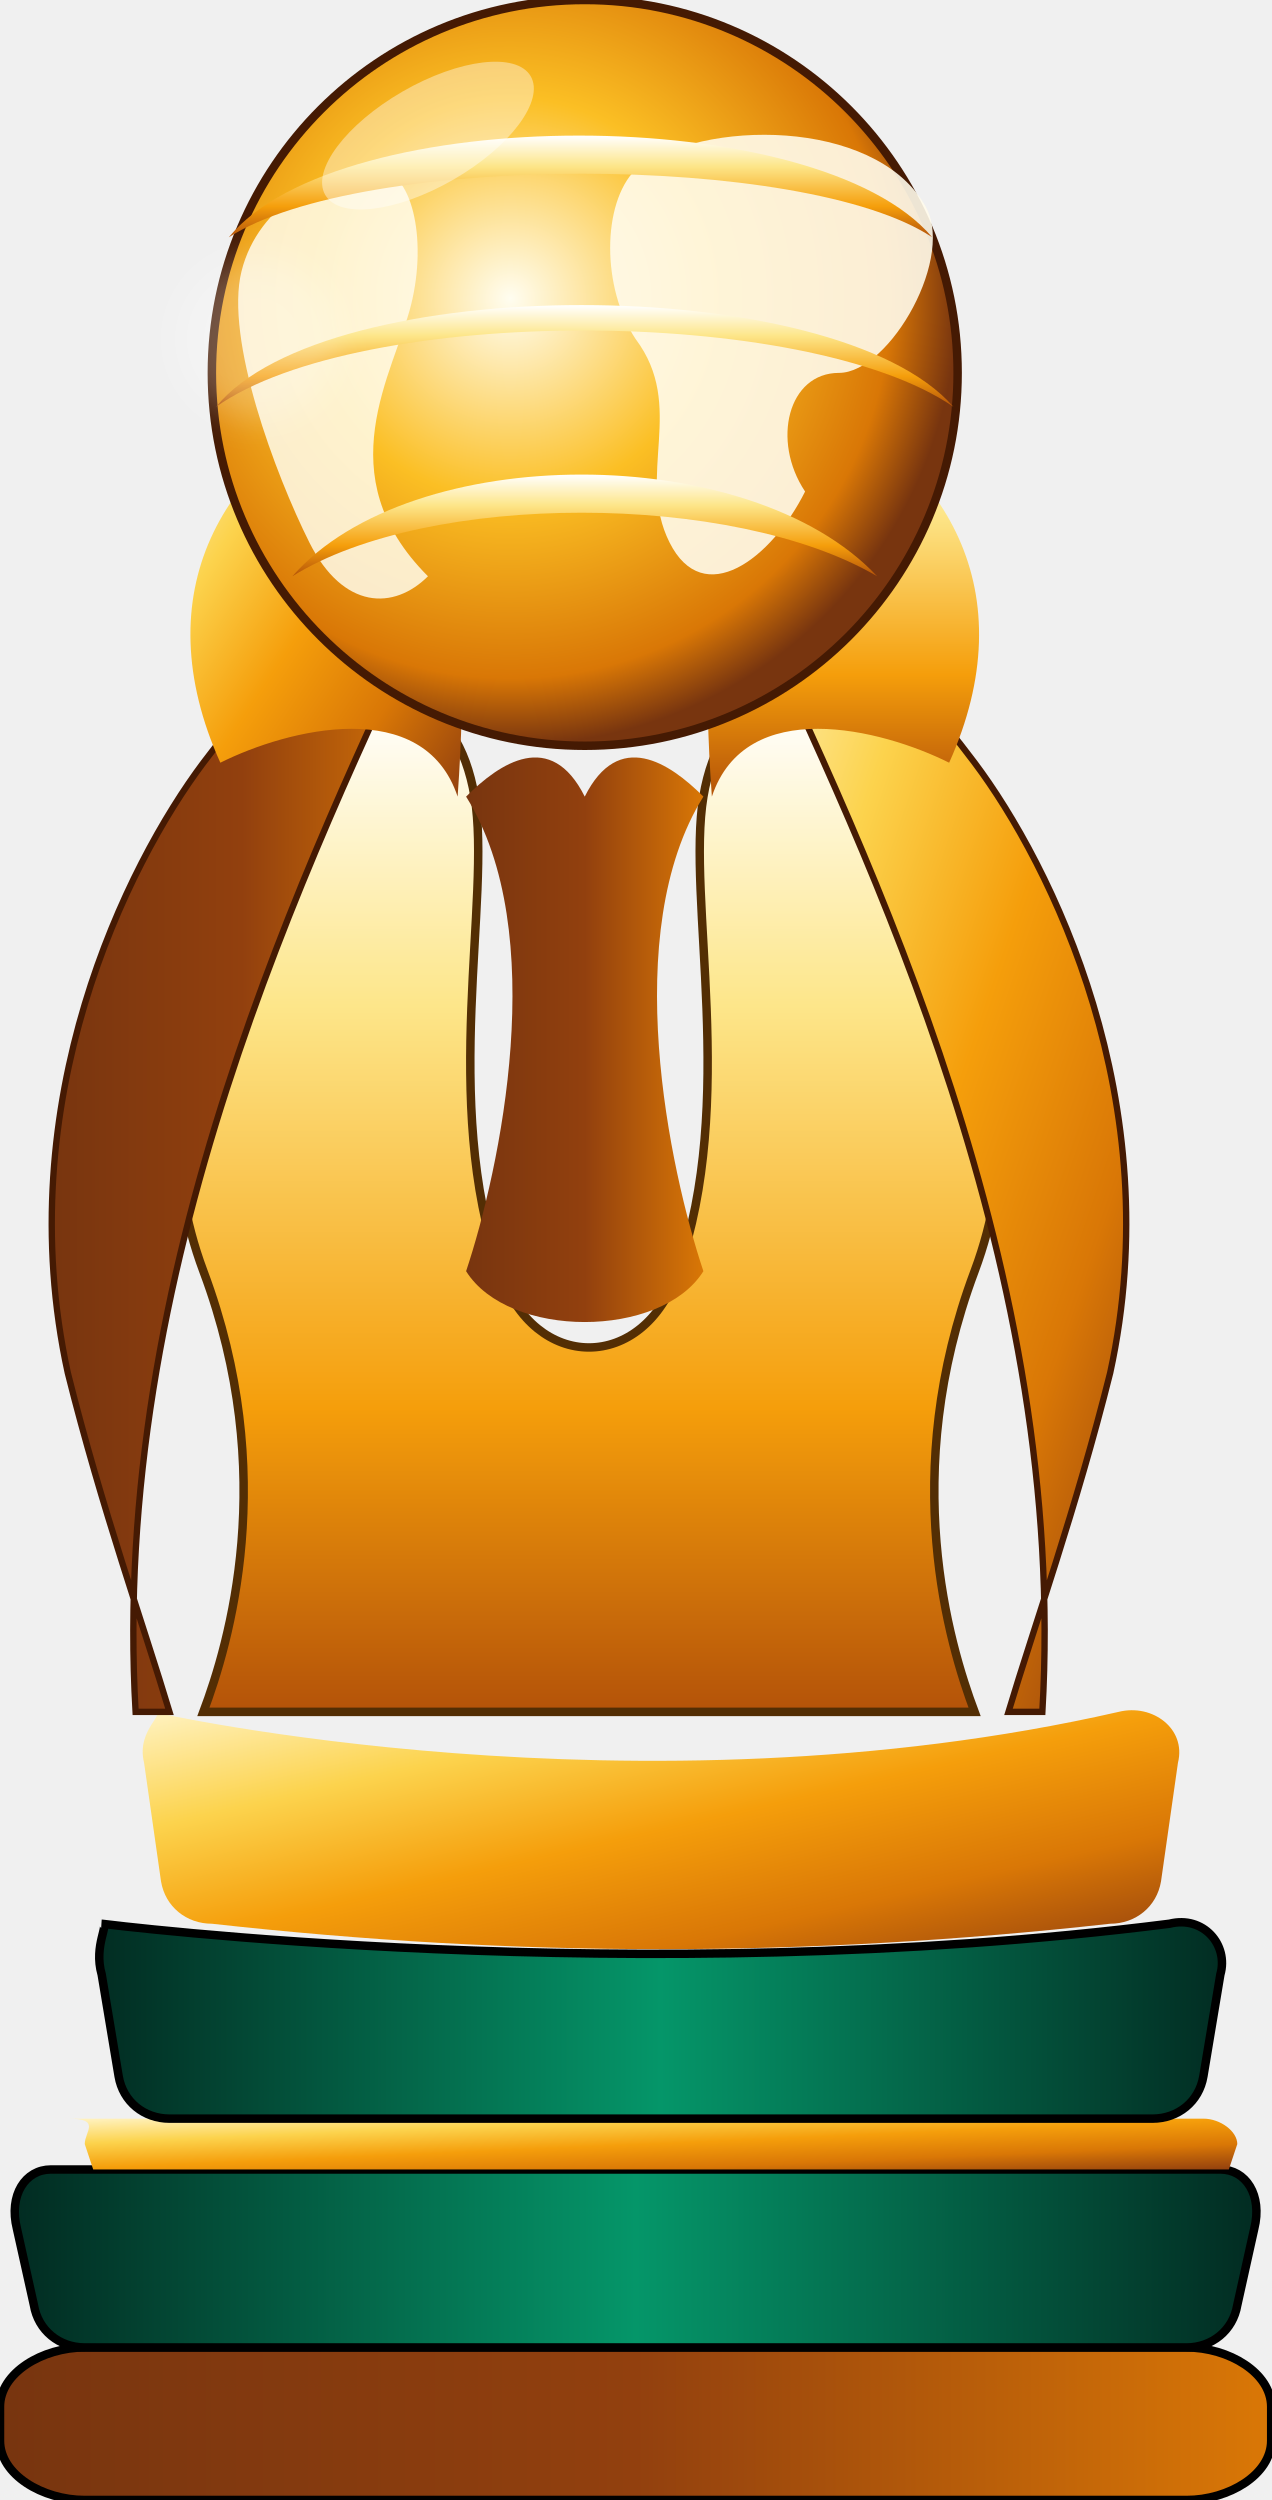
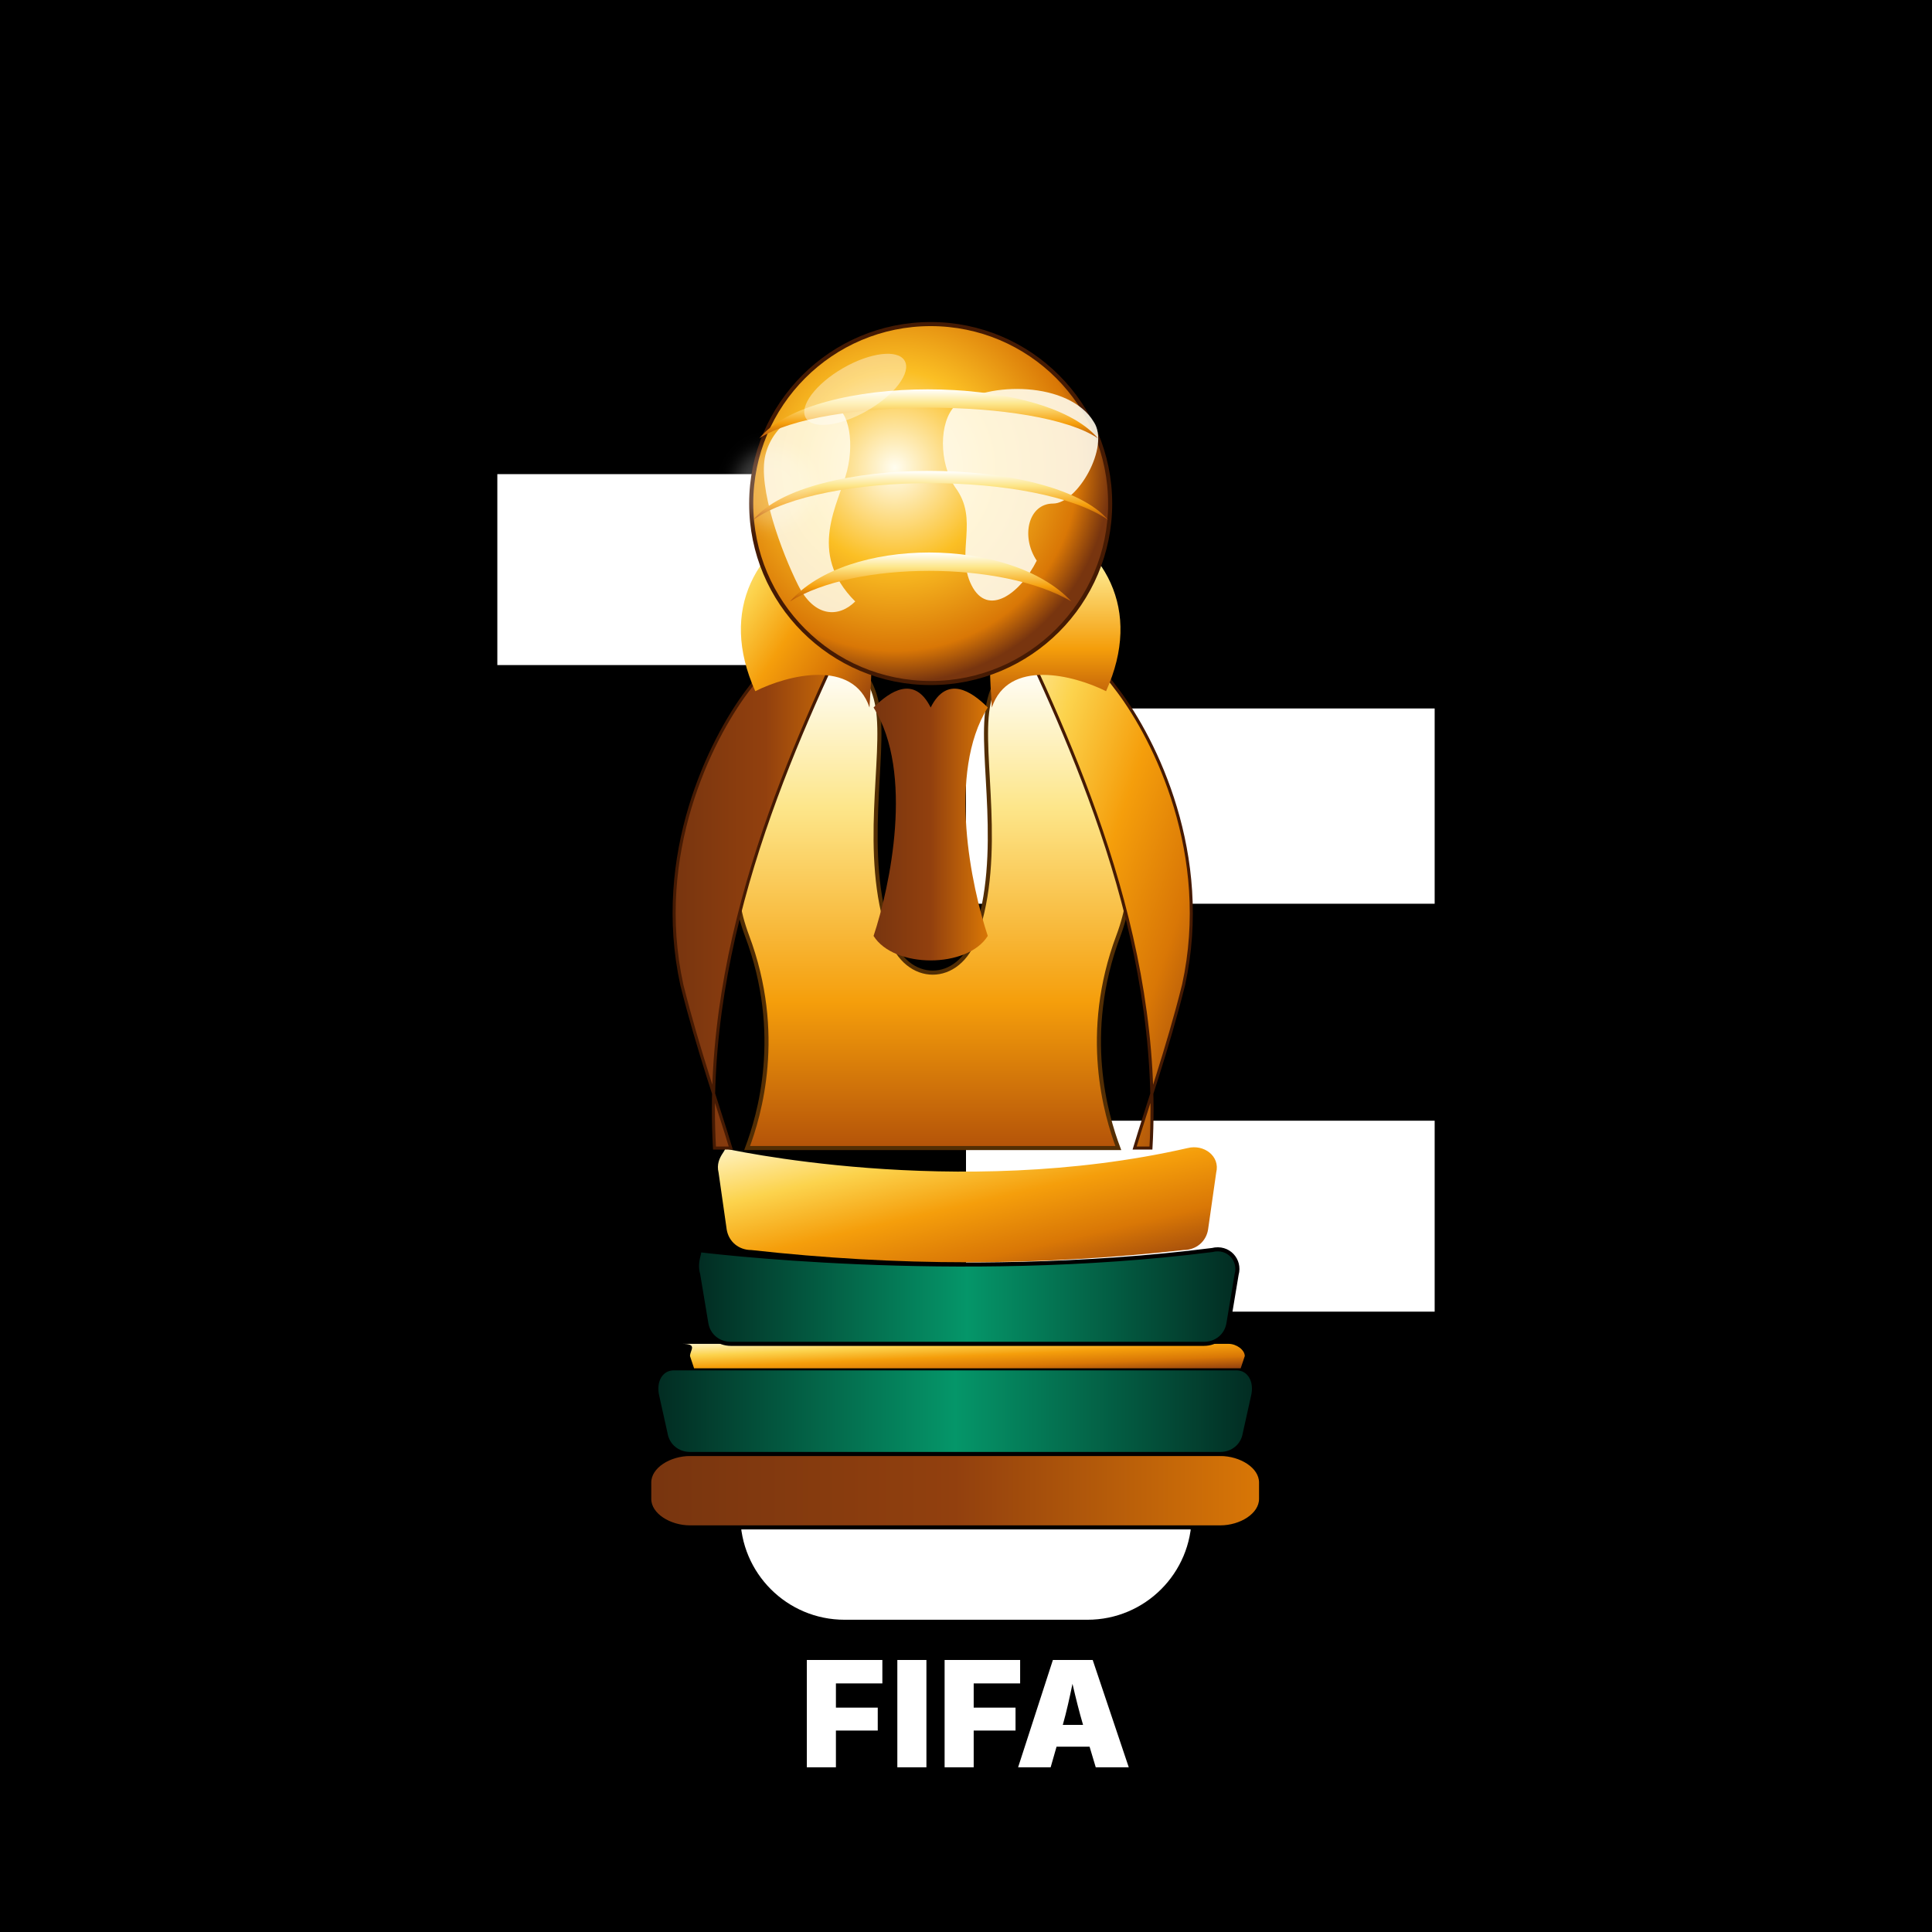
- <svg xmlns="http://www.w3.org/2000/svg" viewBox="100 -14 300 590" width="100%" height="100%">
+ <svg xmlns="http://www.w3.org/2000/svg" viewBox="0 0 512 512" width="100%" height="100%">
  <defs>
    <linearGradient id="gold-primary" x1="0%" y1="0%" x2="100%" y2="100%">
      <stop offset="0%" stop-color="#FFF3C4" />
      <stop offset="25%" stop-color="#FCD34D" />
      <stop offset="50%" stop-color="#F59E0B" />
      <stop offset="75%" stop-color="#D97706" />
      <stop offset="100%" stop-color="#92400E" />
    </linearGradient>
    <linearGradient id="gold-bright" x1="0%" y1="0%" x2="0%" y2="100%">
      <stop offset="0%" stop-color="#FFFFFF" />
      <stop offset="30%" stop-color="#FDE68A" />
      <stop offset="70%" stop-color="#F59E0B" />
      <stop offset="100%" stop-color="#B45309" />
    </linearGradient>
    <linearGradient id="gold-shadow" x1="0%" y1="0%" x2="100%" y2="0%">
      <stop offset="0%" stop-color="#78350F" />
      <stop offset="50%" stop-color="#92400E" />
      <stop offset="100%" stop-color="#D97706" />
    </linearGradient>
    <radialGradient id="globe-glow" cx="40%" cy="40%" r="60%">
      <stop offset="0%" stop-color="#FFFDF0" />
      <stop offset="45%" stop-color="#FBBF24" />
      <stop offset="85%" stop-color="#D97706" />
      <stop offset="100%" stop-color="#78350F" />
    </radialGradient>
    <linearGradient id="malachite-band" x1="0%" y1="0%" x2="100%" y2="0%">
      <stop offset="0%" stop-color="#022C22" />
      <stop offset="50%" stop-color="#059669" />
      <stop offset="100%" stop-color="#022C22" />
    </linearGradient>
  </defs>
-   <g id="world-cup-trophy-overlay">
-     <path d="M 120 540 L 380 540 C 390 540, 400 546, 400 554 L 400 562 C 400 570, 390 576, 380 576 L 120 576 C 110 576, 100 570, 100 562 L 100 554 C 100 546, 110 540, 120 540 Z" fill="url(#gold-shadow)" stroke="#000000" stroke-width="2" />
-     <path d="M 112 498 L 388 498 C 394 498, 398 504, 396 512 L 392 530 C 391 536, 386 540, 380 540 L 120 540 C 114 540, 109 536, 108 530 L 104 512 C 102 504, 106 498, 112 498 Z" fill="url(#malachite-band)" stroke="#000000" stroke-width="2" />
-     <path d="M 116 486 L 384 486 C 388 486, 392 489, 392 492 L 390 498 H 122 L 120 492 C 120 489, 124 486, 116 486 Z" fill="url(#gold-primary)" />
-     <path d="M 124 440 C 124 440, 250 456, 376 440 C 384 438, 390 445, 388 452 L 384 476 C 383 482, 378 486, 372 486 L 140 486 C 134 486, 129 482, 128 476 L 124 452 C 122 445, 126 440, 124 440 Z" fill="url(#malachite-band)" stroke="#000000" stroke-width="2" />
-     <path d="M 136 390 C 136 390, 250 416, 364 390 C 372 388, 380 394, 378 402 L 374 430 C 373 436, 368 440, 362 440 C 290 448, 222 448, 150 440 C 144 440, 139 436, 138 430 L 134 402 C 132 394, 140 390, 136 390 Z" fill="url(#gold-primary)" />
-     <path d="M 148 390 C 154 374, 166 334, 148 286 C 130 238, 156 190, 174 166 C 190 142, 208 150, 212 174 C 216 198, 204 246, 218 286 C 226 310, 252 310, 260 286 C 274 246, 262 198, 266 174 C 270 150, 288 142, 304 166 C 322 190, 348 238, 330 286 C 312 334, 324 374, 330 390 Z" fill="url(#gold-bright)" stroke="#532E04" stroke-width="2" />
-     <path d="M 132 390 C 126 286, 172 190, 202 126 C 184 126, 166 142, 148 166 C 130 190, 102 246, 116 310 C 124 342, 134 370, 140 390 Z" fill="url(#gold-shadow)" stroke="#451A03" stroke-width="1.5" />
-     <path d="M 346 390 C 352 286, 306 190, 276 126 C 294 126, 312 142, 330 166 C 348 190, 376 246, 362 310 C 354 342, 344 370, 338 390 Z" fill="url(#gold-primary)" stroke="#451A03" stroke-width="1.5" />
-     <path d="M 210 286 C 218 262, 230 206, 210 174 C 218 166, 230 158, 238 174 C 246 158, 258 166, 266 174 C 246 206, 258 262, 266 286 C 256 302, 220 302, 210 286 Z" fill="url(#gold-shadow)" />
-     <path d="M 152 166 C 134 126, 152 94, 188 78 C 204 98, 212 118, 208 174 C 200 150, 168 158, 152 166 Z" fill="url(#gold-primary)" />
-     <path d="M 324 166 C 342 126, 324 94, 288 78 C 272 98, 264 118, 268 174 C 276 150, 308 158, 324 166 Z" fill="url(#gold-bright)" />
-     <circle cx="238" cy="74" r="88" fill="url(#globe-glow)" stroke="#451A03" stroke-width="2" />
-     <path d="M 157 50 C 161 34, 177 26, 189 26 C 197 26, 201 42, 197 58 C 193 74, 177 98, 201 122 C 193 130, 181 130, 173 114 C 165 98, 153 66, 157 50 Z" fill="#FFFBEB" opacity="0.85" />
-     <path d="M 250 26 C 266 14, 306 14, 318 34 C 326 46, 310 74, 298 74 C 286 74, 282 90, 290 102 C 282 118, 266 130, 258 114 C 250 98, 262 82, 250 66 C 242 54, 242 34, 250 26 Z" fill="#FFFBEB" opacity="0.9" />
-     <path d="M 151 82 C 177 50, 297 50, 325 82 C 290 58, 185 58, 151 82 Z" fill="url(#gold-bright)" />
-     <path d="M 169 122 C 197 90, 277 90, 307 122 C 273 102, 201 102, 169 122 Z" fill="url(#gold-bright)" />
-     <path d="M 154 42 C 180 10, 293 10, 320 42 C 290 22, 185 22, 154 42 Z" fill="url(#gold-bright)" />
-     <ellipse cx="201" cy="18" rx="28" ry="12" transform="rotate(-30, 201, 18)" fill="#FFFFFF" opacity="0.4" />
-     <circle cx="161" cy="66" r="19" fill="#FFFFFF" opacity="0.25" filter="blur(4px)" />
+   <rect width="512" height="512" fill="#000000" />
+   <g id="official-wc-26-logo" transform="translate(256, 251) scale(1.15) translate(-256, -251)">
+     <g id="black-capsule-base">
+       <path d="M 148 142 C 148 85, 194 38, 256 38 C 318 38, 364 85, 364 142 L 364 240 L 148 240 Z" fill="#000000" />
+       <path d="M 148 241 L 364 241 L 364 360 C 364 418, 318 464, 256 464 C 194 464, 148 418, 148 360 Z" fill="#000000" />
+       <rect x="148" y="142" width="108" height="44" fill="#FFFFFF" />
+       <rect x="256" y="196" width="108" height="45" fill="#FFFFFF" />
+       <rect x="256" y="291" width="108" height="44" fill="#FFFFFF" />
+       <rect x="204" y="358" width="104" height="48" rx="24" ry="24" fill="#FFFFFF" />
+       <text x="358" y="472" font-family="-apple-system, BlinkMacSystemFont, 'Segoe UI', Roboto, sans-serif" font-weight="bold" font-size="9" fill="#000000">™</text>
+     </g>
+     <text x="256" y="440" font-family="'Arial Black', 'Impact', 'Inter', sans-serif" font-weight="950" font-size="34" letter-spacing="1" fill="#FFFFFF" text-anchor="middle">FIFA</text>
+     <g id="world-cup-trophy-overlay" transform="translate(136, 114) scale(0.47)">
+       <path d="M 120 540 L 380 540 C 390 540, 400 546, 400 554 L 400 562 C 400 570, 390 576, 380 576 L 120 576 C 110 576, 100 570, 100 562 L 100 554 C 100 546, 110 540, 120 540 Z" fill="url(#gold-shadow)" stroke="#000000" stroke-width="2" />
+       <path d="M 112 498 L 388 498 C 394 498, 398 504, 396 512 L 392 530 C 391 536, 386 540, 380 540 L 120 540 C 114 540, 109 536, 108 530 L 104 512 C 102 504, 106 498, 112 498 Z" fill="url(#malachite-band)" stroke="#000000" stroke-width="2" />
+       <path d="M 116 486 L 384 486 C 388 486, 392 489, 392 492 L 390 498 H 122 L 120 492 C 120 489, 124 486, 116 486 Z" fill="url(#gold-primary)" />
+       <path d="M 124 440 C 124 440, 250 456, 376 440 C 384 438, 390 445, 388 452 L 384 476 C 383 482, 378 486, 372 486 L 140 486 C 134 486, 129 482, 128 476 L 124 452 C 122 445, 126 440, 124 440 Z" fill="url(#malachite-band)" stroke="#000000" stroke-width="2" />
+       <path d="M 136 390 C 136 390, 250 416, 364 390 C 372 388, 380 394, 378 402 L 374 430 C 373 436, 368 440, 362 440 C 290 448, 222 448, 150 440 C 144 440, 139 436, 138 430 L 134 402 C 132 394, 140 390, 136 390 Z" fill="url(#gold-primary)" />
+       <path d="M 148 390 C 154 374, 166 334, 148 286 C 130 238, 156 190, 174 166 C 190 142, 208 150, 212 174 C 216 198, 204 246, 218 286 C 226 310, 252 310, 260 286 C 274 246, 262 198, 266 174 C 270 150, 288 142, 304 166 C 322 190, 348 238, 330 286 C 312 334, 324 374, 330 390 Z" fill="url(#gold-bright)" stroke="#532E04" stroke-width="2" />
+       <path d="M 132 390 C 126 286, 172 190, 202 126 C 184 126, 166 142, 148 166 C 130 190, 102 246, 116 310 C 124 342, 134 370, 140 390 Z" fill="url(#gold-shadow)" stroke="#451A03" stroke-width="1.5" />
+       <path d="M 346 390 C 352 286, 306 190, 276 126 C 294 126, 312 142, 330 166 C 348 190, 376 246, 362 310 C 354 342, 344 370, 338 390 Z" fill="url(#gold-primary)" stroke="#451A03" stroke-width="1.5" />
+       <path d="M 210 286 C 218 262, 230 206, 210 174 C 218 166, 230 158, 238 174 C 246 158, 258 166, 266 174 C 246 206, 258 262, 266 286 C 256 302, 220 302, 210 286 Z" fill="url(#gold-shadow)" />
+       <path d="M 152 166 C 134 126, 152 94, 188 78 C 204 98, 212 118, 208 174 C 200 150, 168 158, 152 166 Z" fill="url(#gold-primary)" />
+       <path d="M 324 166 C 342 126, 324 94, 288 78 C 272 98, 264 118, 268 174 C 276 150, 308 158, 324 166 Z" fill="url(#gold-bright)" />
+       <circle cx="238" cy="74" r="88" fill="url(#globe-glow)" stroke="#451A03" stroke-width="2" />
+       <path d="M 157 50 C 161 34, 177 26, 189 26 C 197 26, 201 42, 197 58 C 193 74, 177 98, 201 122 C 193 130, 181 130, 173 114 C 165 98, 153 66, 157 50 Z" fill="#FFFBEB" opacity="0.85" />
+       <path d="M 250 26 C 266 14, 306 14, 318 34 C 326 46, 310 74, 298 74 C 286 74, 282 90, 290 102 C 282 118, 266 130, 258 114 C 250 98, 262 82, 250 66 C 242 54, 242 34, 250 26 Z" fill="#FFFBEB" opacity="0.9" />
+       <path d="M 151 82 C 177 50, 297 50, 325 82 C 290 58, 185 58, 151 82 Z" fill="url(#gold-bright)" />
+       <path d="M 169 122 C 197 90, 277 90, 307 122 C 273 102, 201 102, 169 122 Z" fill="url(#gold-bright)" />
+       <path d="M 154 42 C 180 10, 293 10, 320 42 C 290 22, 185 22, 154 42 Z" fill="url(#gold-bright)" />
+       <ellipse cx="201" cy="18" rx="28" ry="12" transform="rotate(-30, 201, 18)" fill="#FFFFFF" opacity="0.4" />
+       <circle cx="161" cy="66" r="19" fill="#FFFFFF" opacity="0.25" filter="blur(4px)" />
+     </g>
  </g>
</svg>
